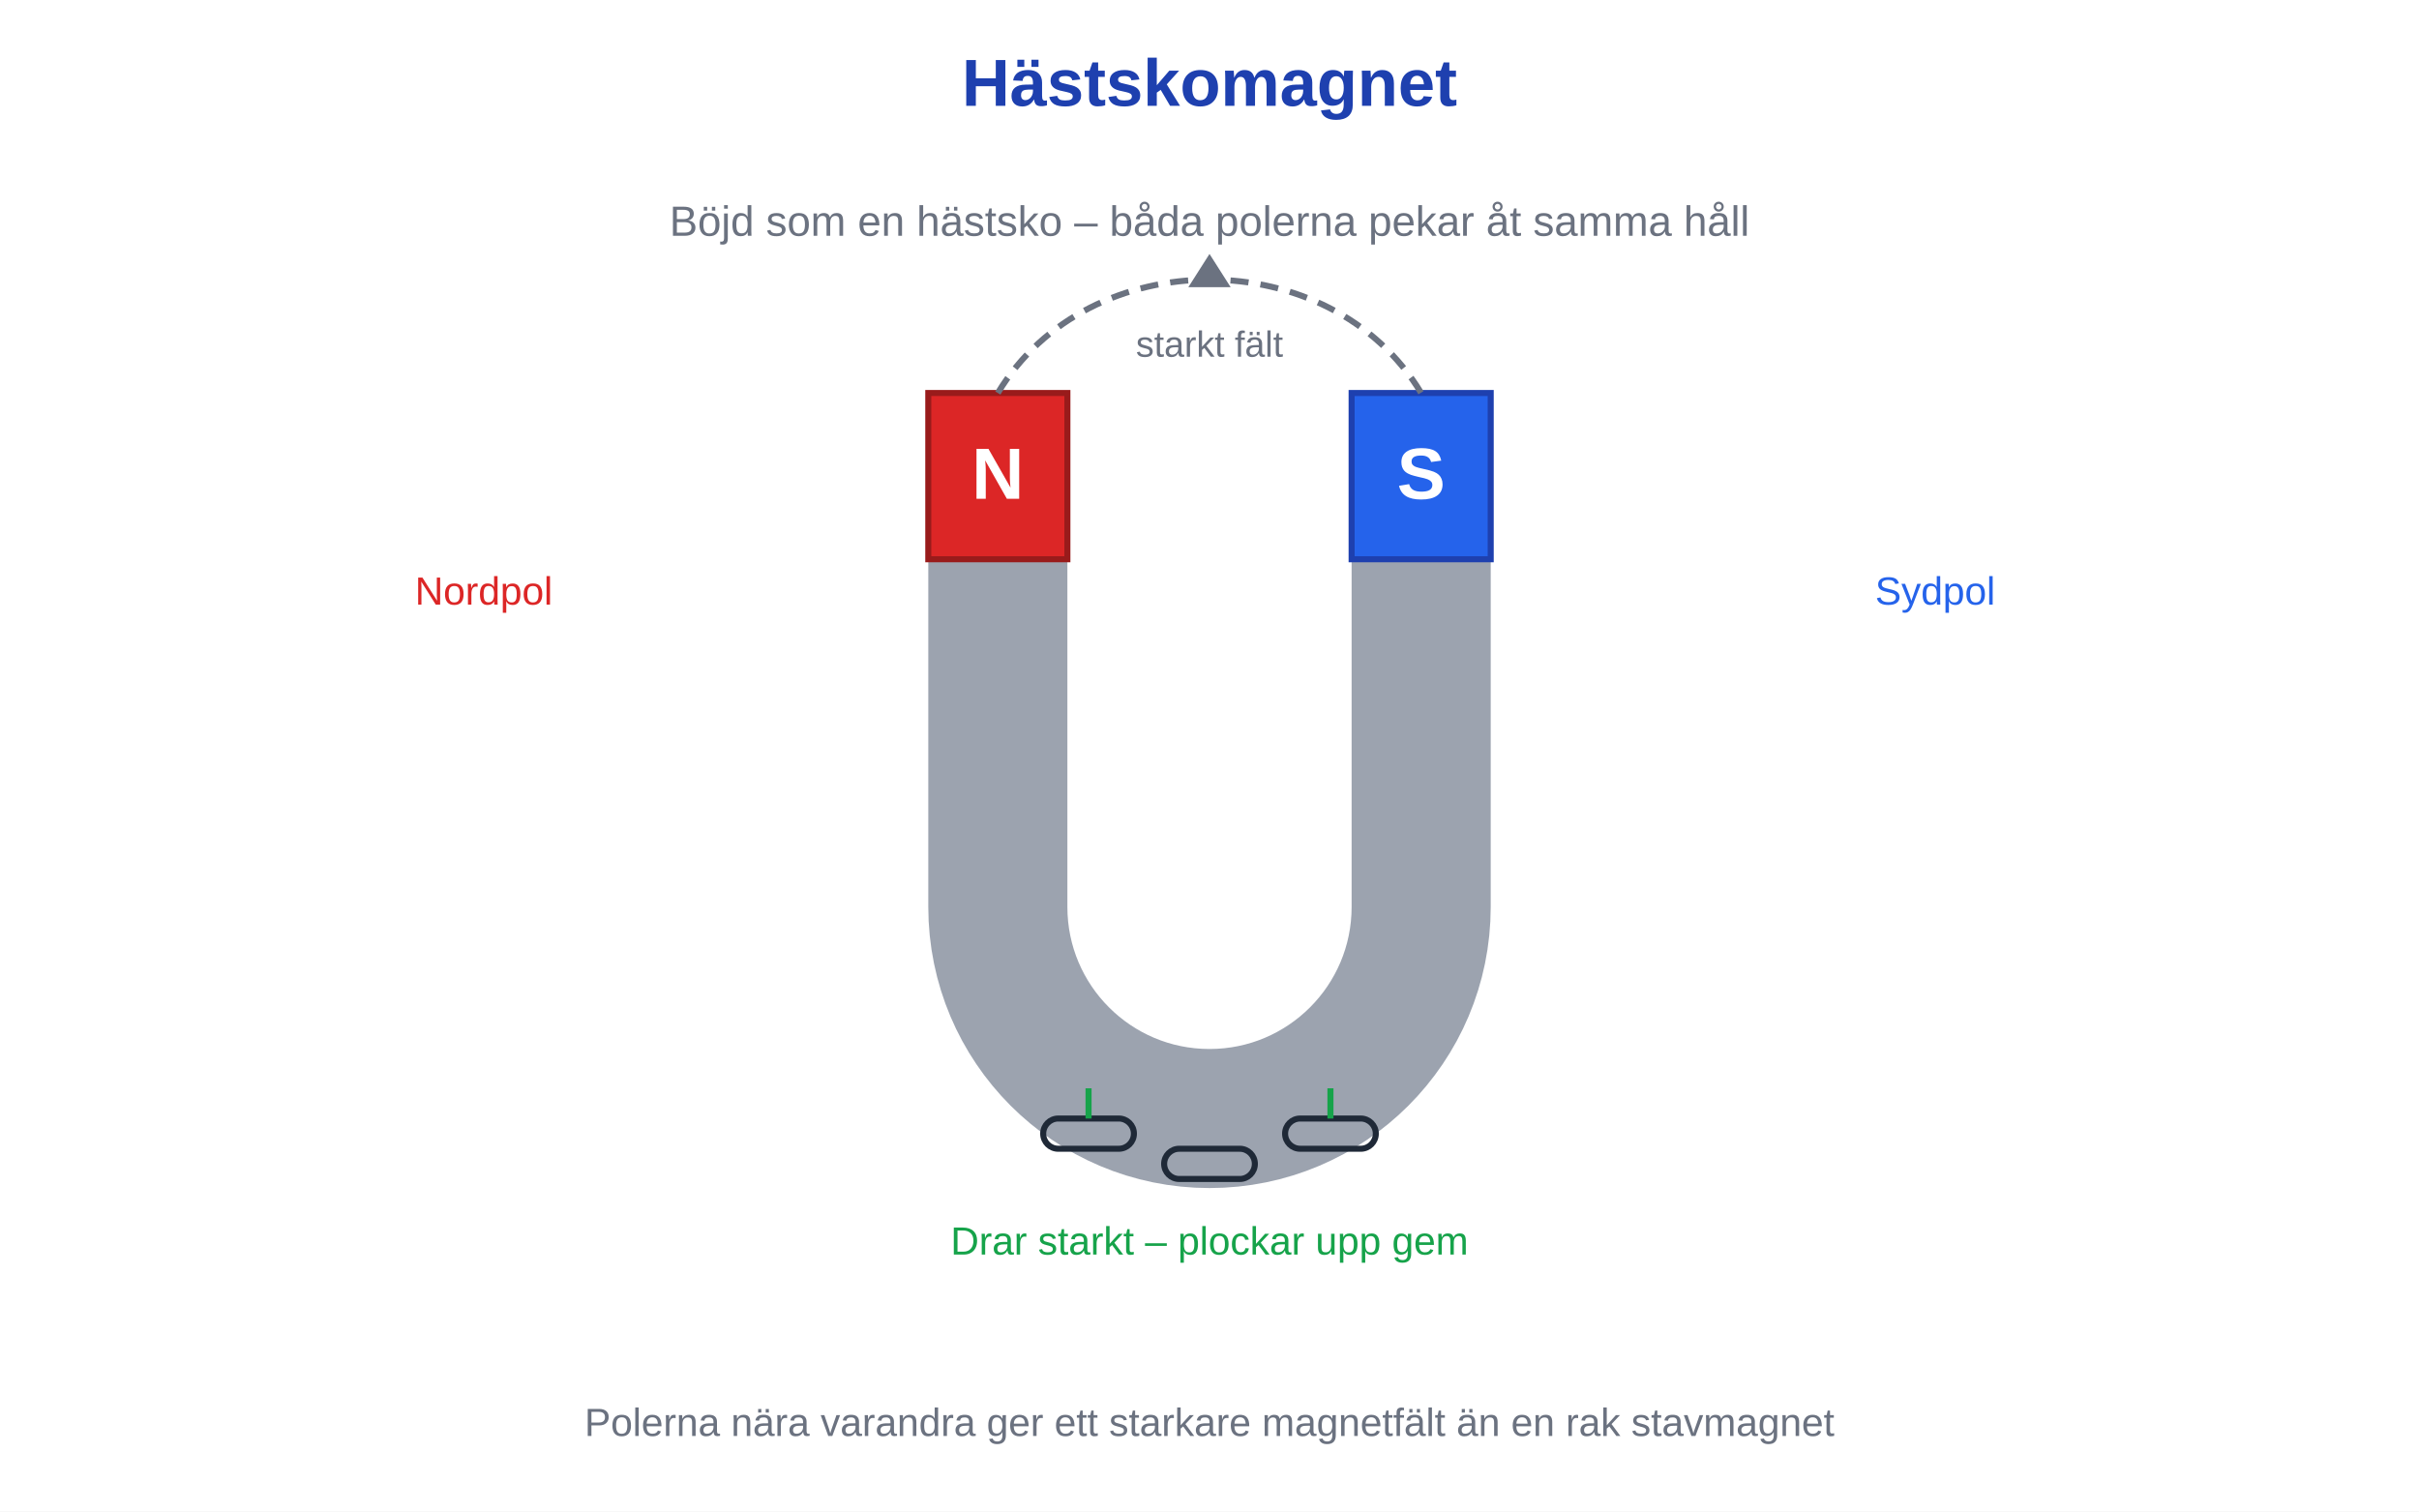
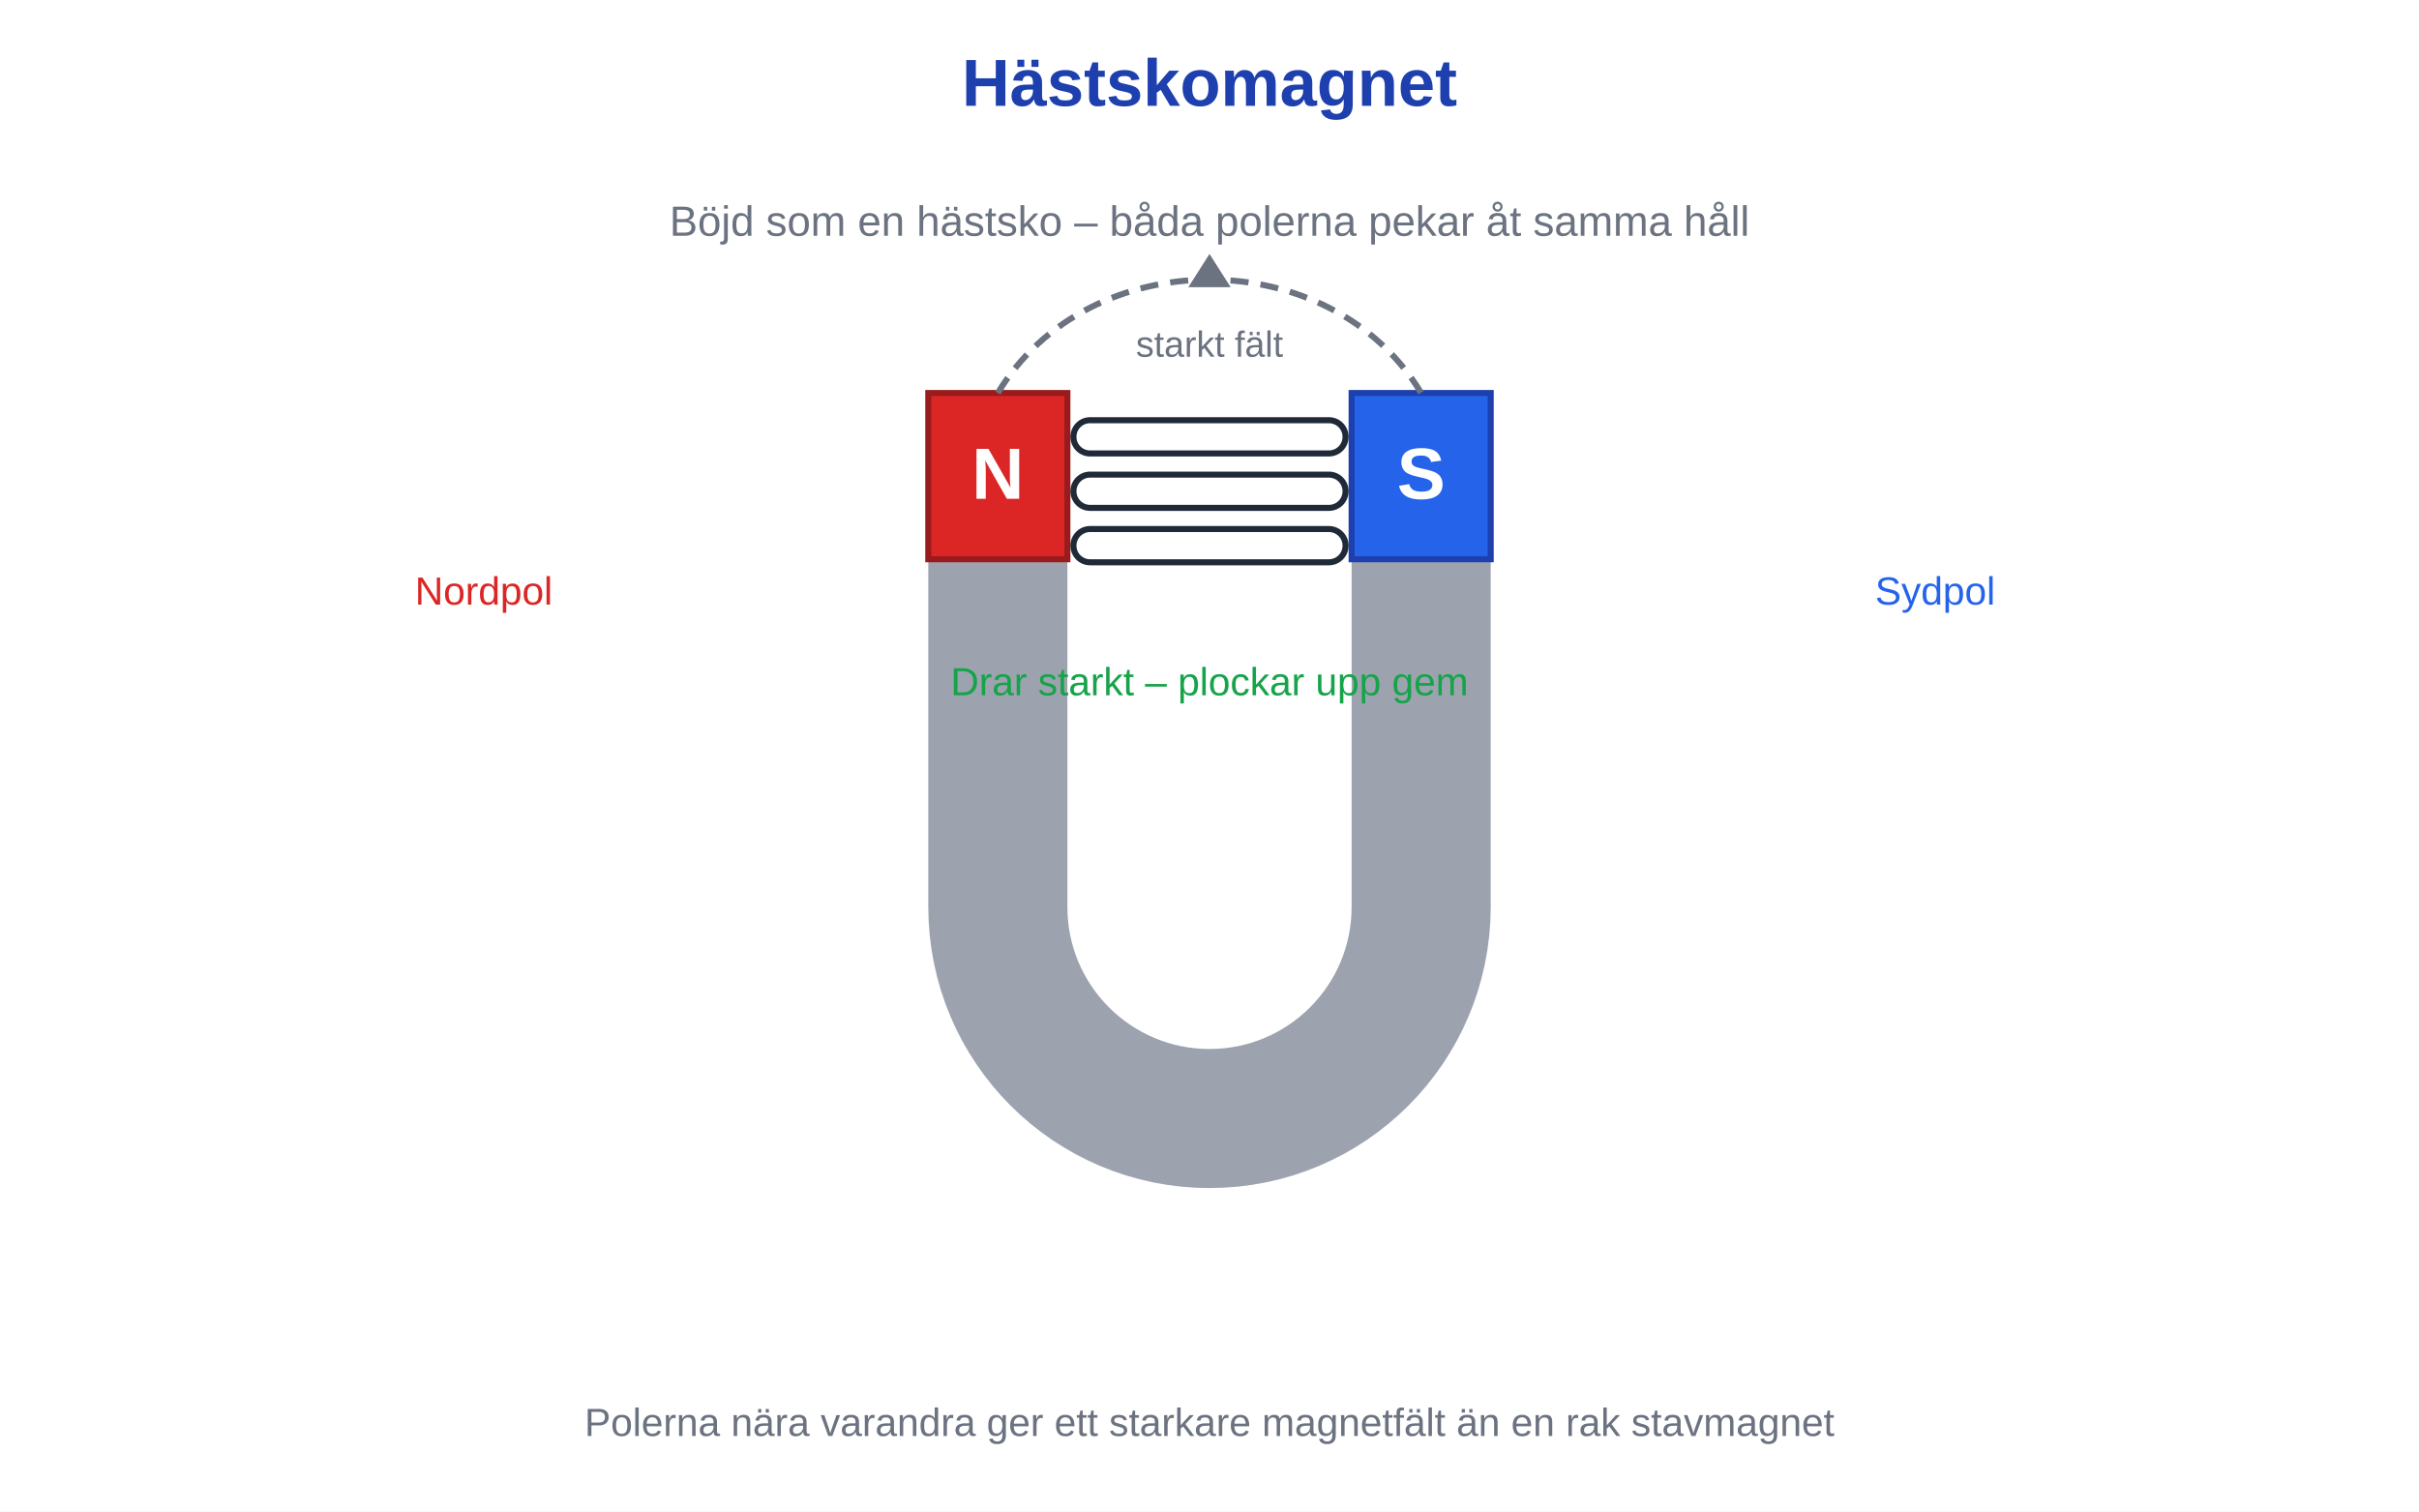
<svg xmlns="http://www.w3.org/2000/svg" viewBox="0 0 800 500" width="800" height="500">
  <rect width="800" height="500" fill="white" />
  <text x="400" y="35" font-family="Arial,sans-serif" font-size="22" fill="#1e40af" text-anchor="middle" font-weight="bold">Hästskomagnet</text>
  <text x="400" y="78" font-family="Arial,sans-serif" font-size="14" fill="#6b7280" text-anchor="middle">Böjd som en hästsko – båda polerna pekar åt samma håll</text>
  <path d="M330 130 L330 300 A70 70 0 0 0 470 300 L470 130" fill="none" stroke="#9ca3af" stroke-width="46" stroke-linecap="butt" />
  <rect x="307" y="130" width="46" height="55" fill="#dc2626" stroke="#991b1b" stroke-width="2" />
  <rect x="447" y="130" width="46" height="55" fill="#2563eb" stroke="#1e40af" stroke-width="2" />
  <text x="330" y="165" font-family="Arial,sans-serif" font-size="24" fill="white" text-anchor="middle" font-weight="bold">N</text>
  <text x="470" y="165" font-family="Arial,sans-serif" font-size="24" fill="white" text-anchor="middle" font-weight="bold">S</text>
  <path d="M330 130 C360 80 440 80 470 130" fill="none" stroke="#6b7280" stroke-width="2" stroke-dasharray="6,4" />
  <polygon points="400,84 393,95 407,95" fill="#6b7280" />
  <text x="400" y="118" font-family="Arial,sans-serif" font-size="12" fill="#6b7280" text-anchor="middle">starkt fält</text>
-   <rect x="345" y="370" width="30" height="10" rx="5" fill="none" stroke="#1f2937" stroke-width="2" />
-   <rect x="385" y="380" width="30" height="10" rx="5" fill="none" stroke="#1f2937" stroke-width="2" />
-   <rect x="425" y="370" width="30" height="10" rx="5" fill="none" stroke="#1f2937" stroke-width="2" />
-   <line x1="360" y1="360" x2="360" y2="370" stroke="#16a34a" stroke-width="2" />
-   <line x1="440" y1="360" x2="440" y2="370" stroke="#16a34a" stroke-width="2" />
-   <text x="400" y="415" font-family="Arial,sans-serif" font-size="13" fill="#16a34a" text-anchor="middle">Drar starkt – plockar upp gem</text>
+   <rect x="355" y="139" width="90" height="11" rx="5.5" fill="none" stroke="#1f2937" stroke-width="2" />
+   <rect x="355" y="157" width="90" height="11" rx="5.5" fill="none" stroke="#1f2937" stroke-width="2" />
+   <rect x="355" y="175" width="90" height="11" rx="5.5" fill="none" stroke="#1f2937" stroke-width="2" />
+   <text x="400" y="230" font-family="Arial,sans-serif" font-size="13" fill="#16a34a" text-anchor="middle">Drar starkt – plockar upp gem</text>
  <text x="160" y="200" font-family="Arial,sans-serif" font-size="13" fill="#dc2626" text-anchor="middle">Nordpol</text>
  <text x="640" y="200" font-family="Arial,sans-serif" font-size="13" fill="#2563eb" text-anchor="middle">Sydpol</text>
  <text x="400" y="475" font-family="Arial,sans-serif" font-size="13" fill="#6b7280" text-anchor="middle">Polerna nära varandra ger ett starkare magnetfält än en rak stavmagnet</text>
</svg>
